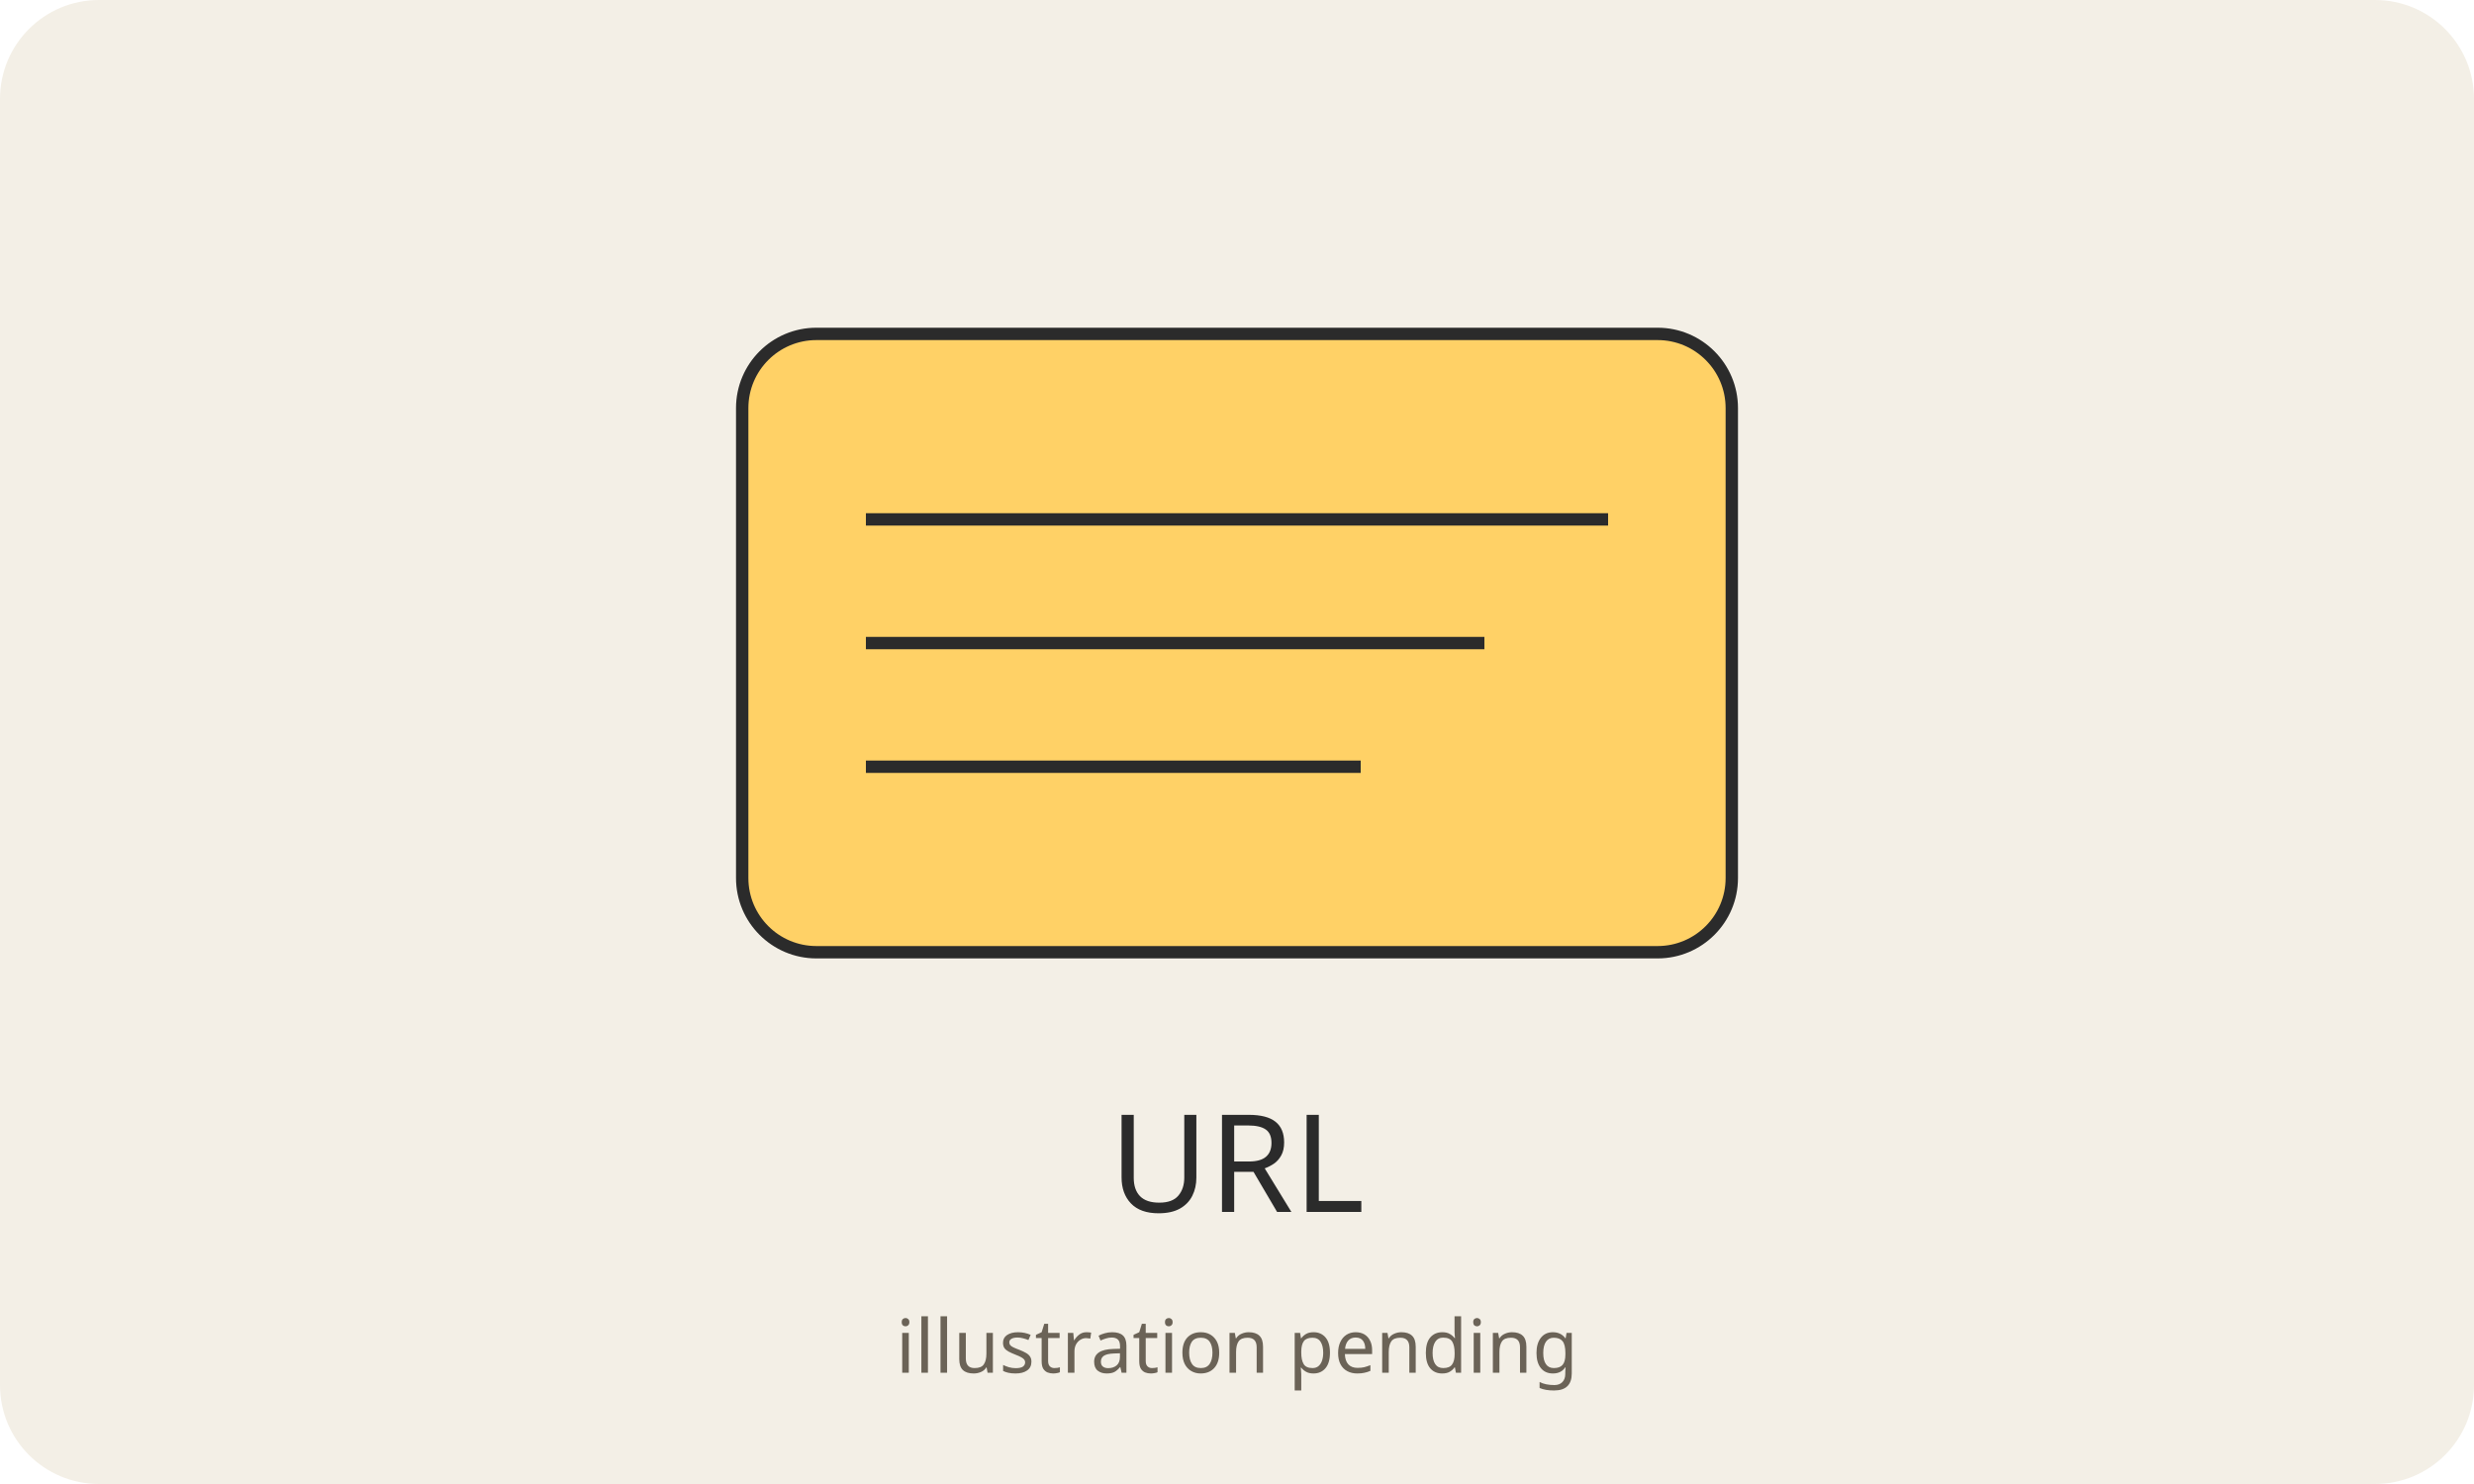
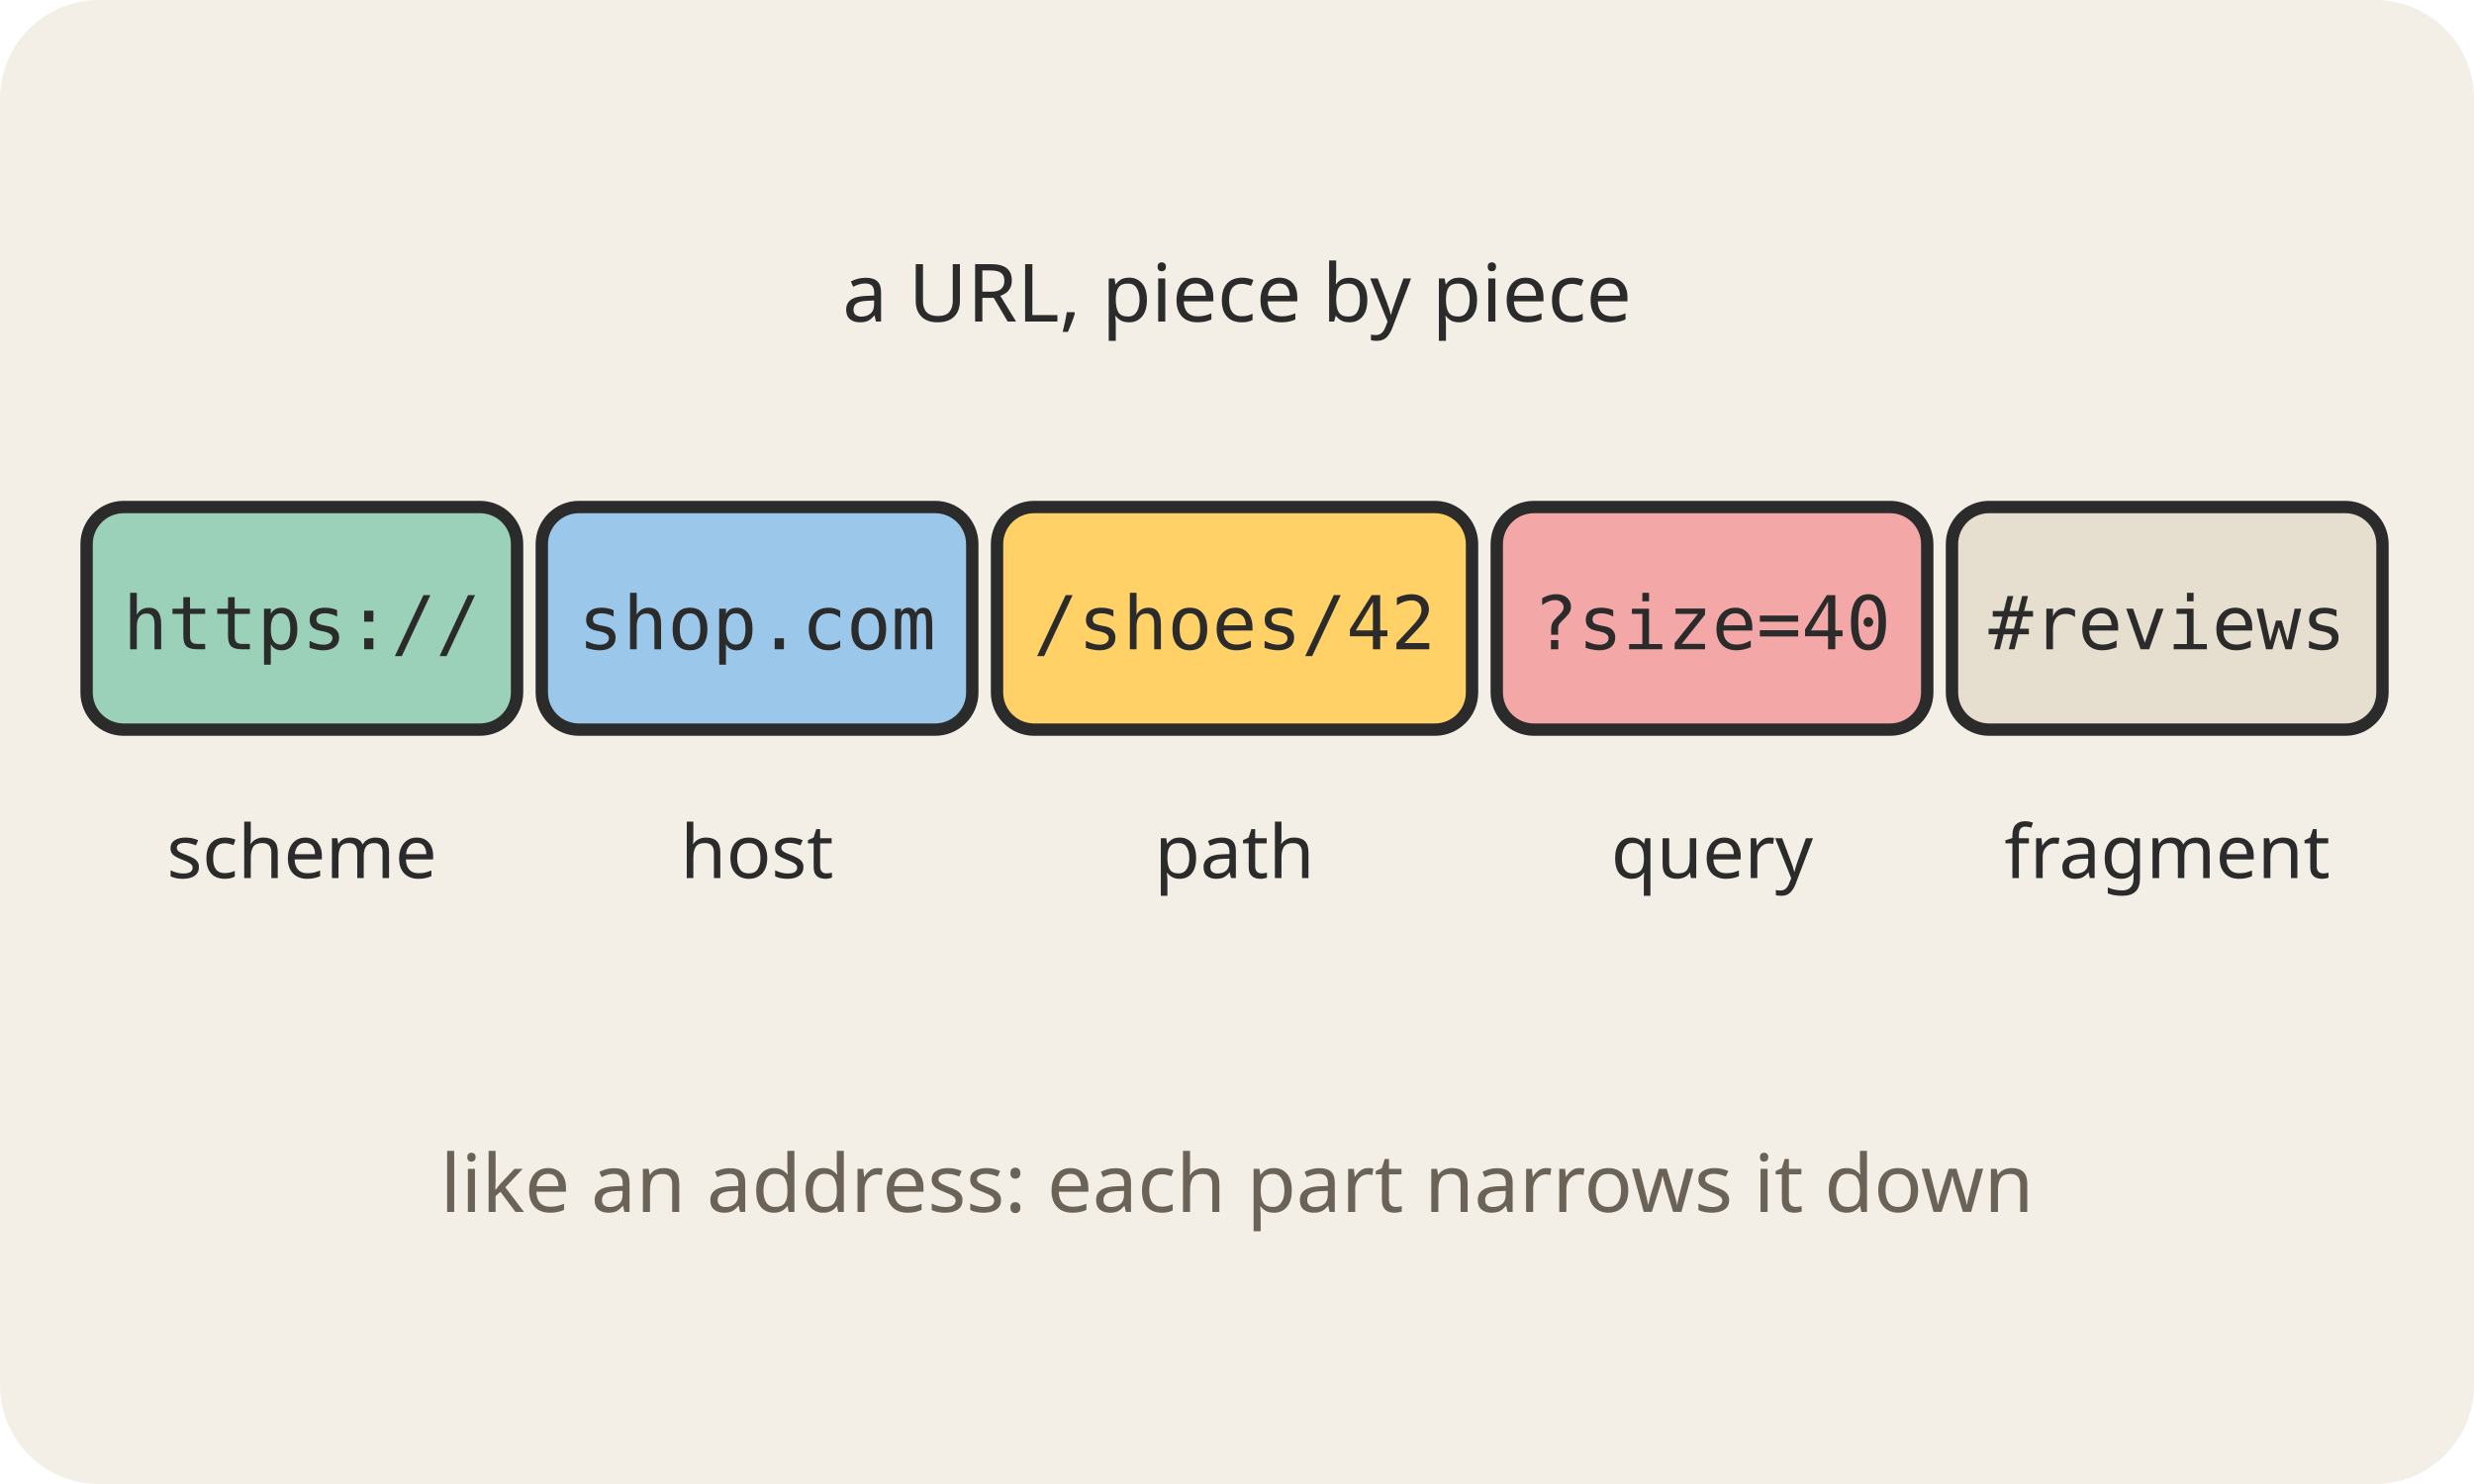
<svg xmlns="http://www.w3.org/2000/svg" viewBox="0 0 400 240" role="img">
  <rect width="400" height="240" rx="16" fill="#f3efe6" />
-   <rect x="120" y="54" width="160" height="100" rx="12" fill="#ffd166" stroke="#2b2b2b" stroke-width="2" />
-   <line x1="140" y1="84" x2="260" y2="84" stroke="#2b2b2b" stroke-width="2" />
-   <line x1="140" y1="104" x2="240" y2="104" stroke="#2b2b2b" stroke-width="2" />
-   <line x1="140" y1="124" x2="220" y2="124" stroke="#2b2b2b" stroke-width="2" />
-   <text x="200" y="196" text-anchor="middle" font-family="system-ui, sans-serif" font-size="22" fill="#2b2b2b">URL</text>
-   <text x="200" y="222" text-anchor="middle" font-family="system-ui, sans-serif" font-size="12" fill="#6b6357">illustration pending</text>
+   <g stroke="#2b2b2b" stroke-width="2">
+     <rect x="14.0" y="82" width="69.6" height="36" rx="6" fill="#9bd1b9" />
+     <rect x="87.6" y="82" width="69.6" height="36" rx="6" fill="#9ac7ea" />
+     <rect x="161.2" y="82" width="76.8" height="36" rx="6" fill="#ffd166" />
+     <rect x="242.0" y="82" width="69.6" height="36" rx="6" fill="#f4a7a7" />
+     <rect x="315.6" y="82" width="69.6" height="36" rx="6" fill="#e6dfd0" />
+   </g>
+   <g font-family="ui-monospace, Menlo, monospace" font-size="12" fill="#2b2b2b" text-anchor="middle">
+     <text x="48.8" y="105">https://</text>
+     <text x="122.4" y="105">shop.com</text>
+     <text x="199.6" y="105">/shoes/42</text>
+     <text x="276.8" y="105">?size=40</text>
+     <text x="350.4" y="105">#reviews</text>
+   </g>
+   <g font-family="system-ui, sans-serif" font-size="12" fill="#2b2b2b" text-anchor="middle">
+     <text x="48.8" y="142">scheme</text>
+     <text x="122.4" y="142">host</text>
+     <text x="199.6" y="142">path</text>
+     <text x="276.8" y="142">query</text>
+     <text x="350.4" y="142">fragment</text>
+   </g>
+   <text x="200" y="52" text-anchor="middle" font-family="system-ui, sans-serif" font-size="13" fill="#2b2b2b">a URL, piece by piece</text>
+   <text x="200" y="196" text-anchor="middle" font-family="system-ui, sans-serif" font-size="13" fill="#6b6357">like an address: each part narrows it down</text>
</svg>
